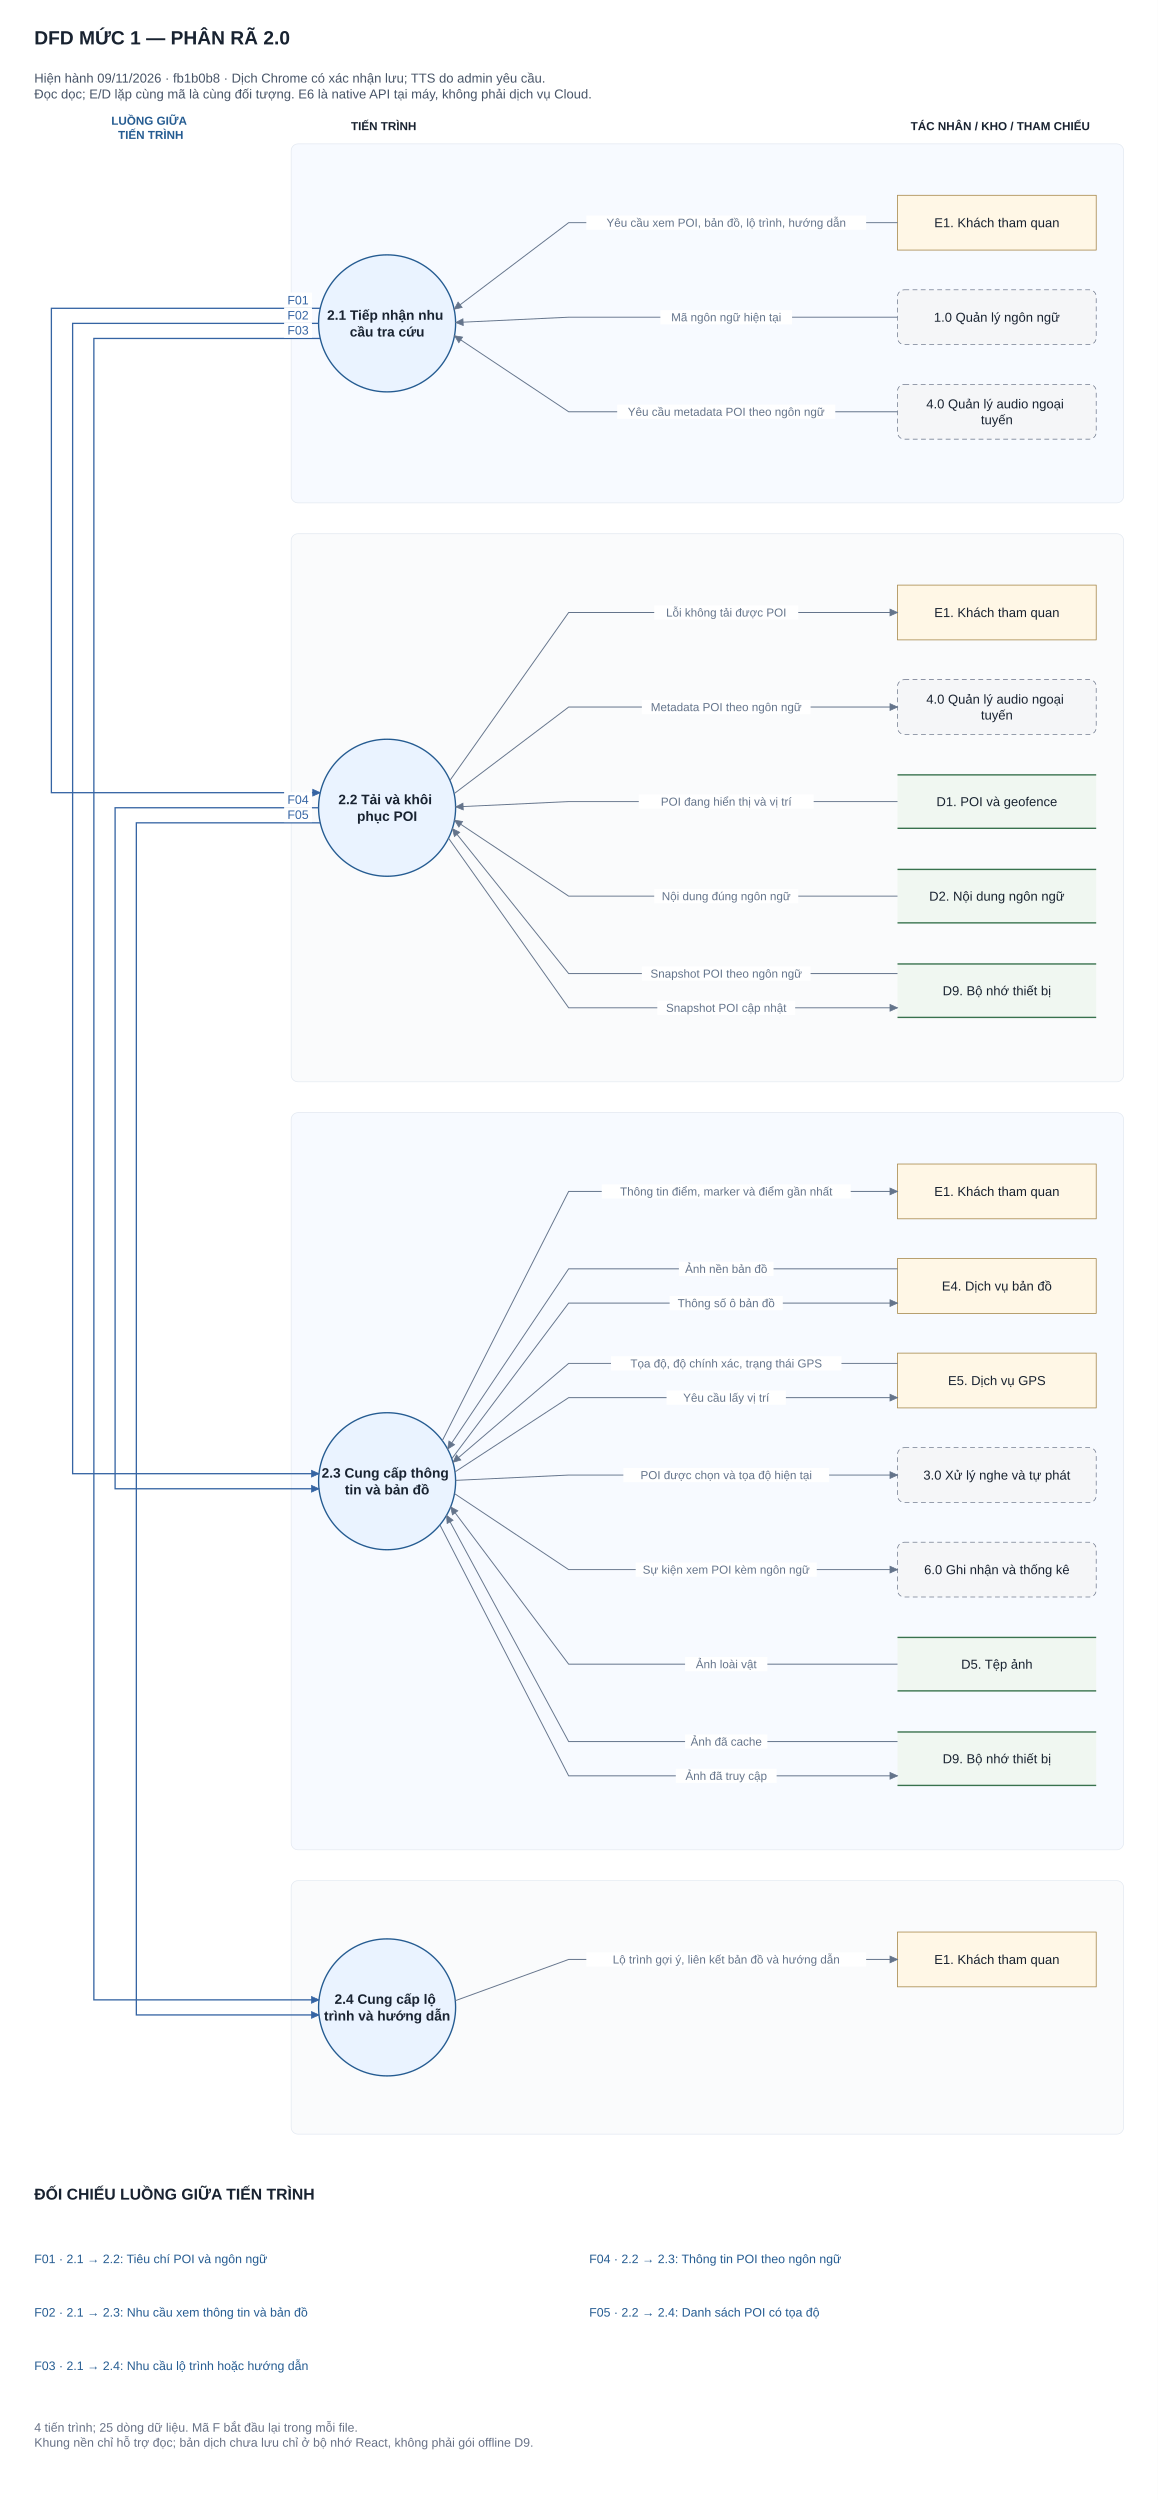
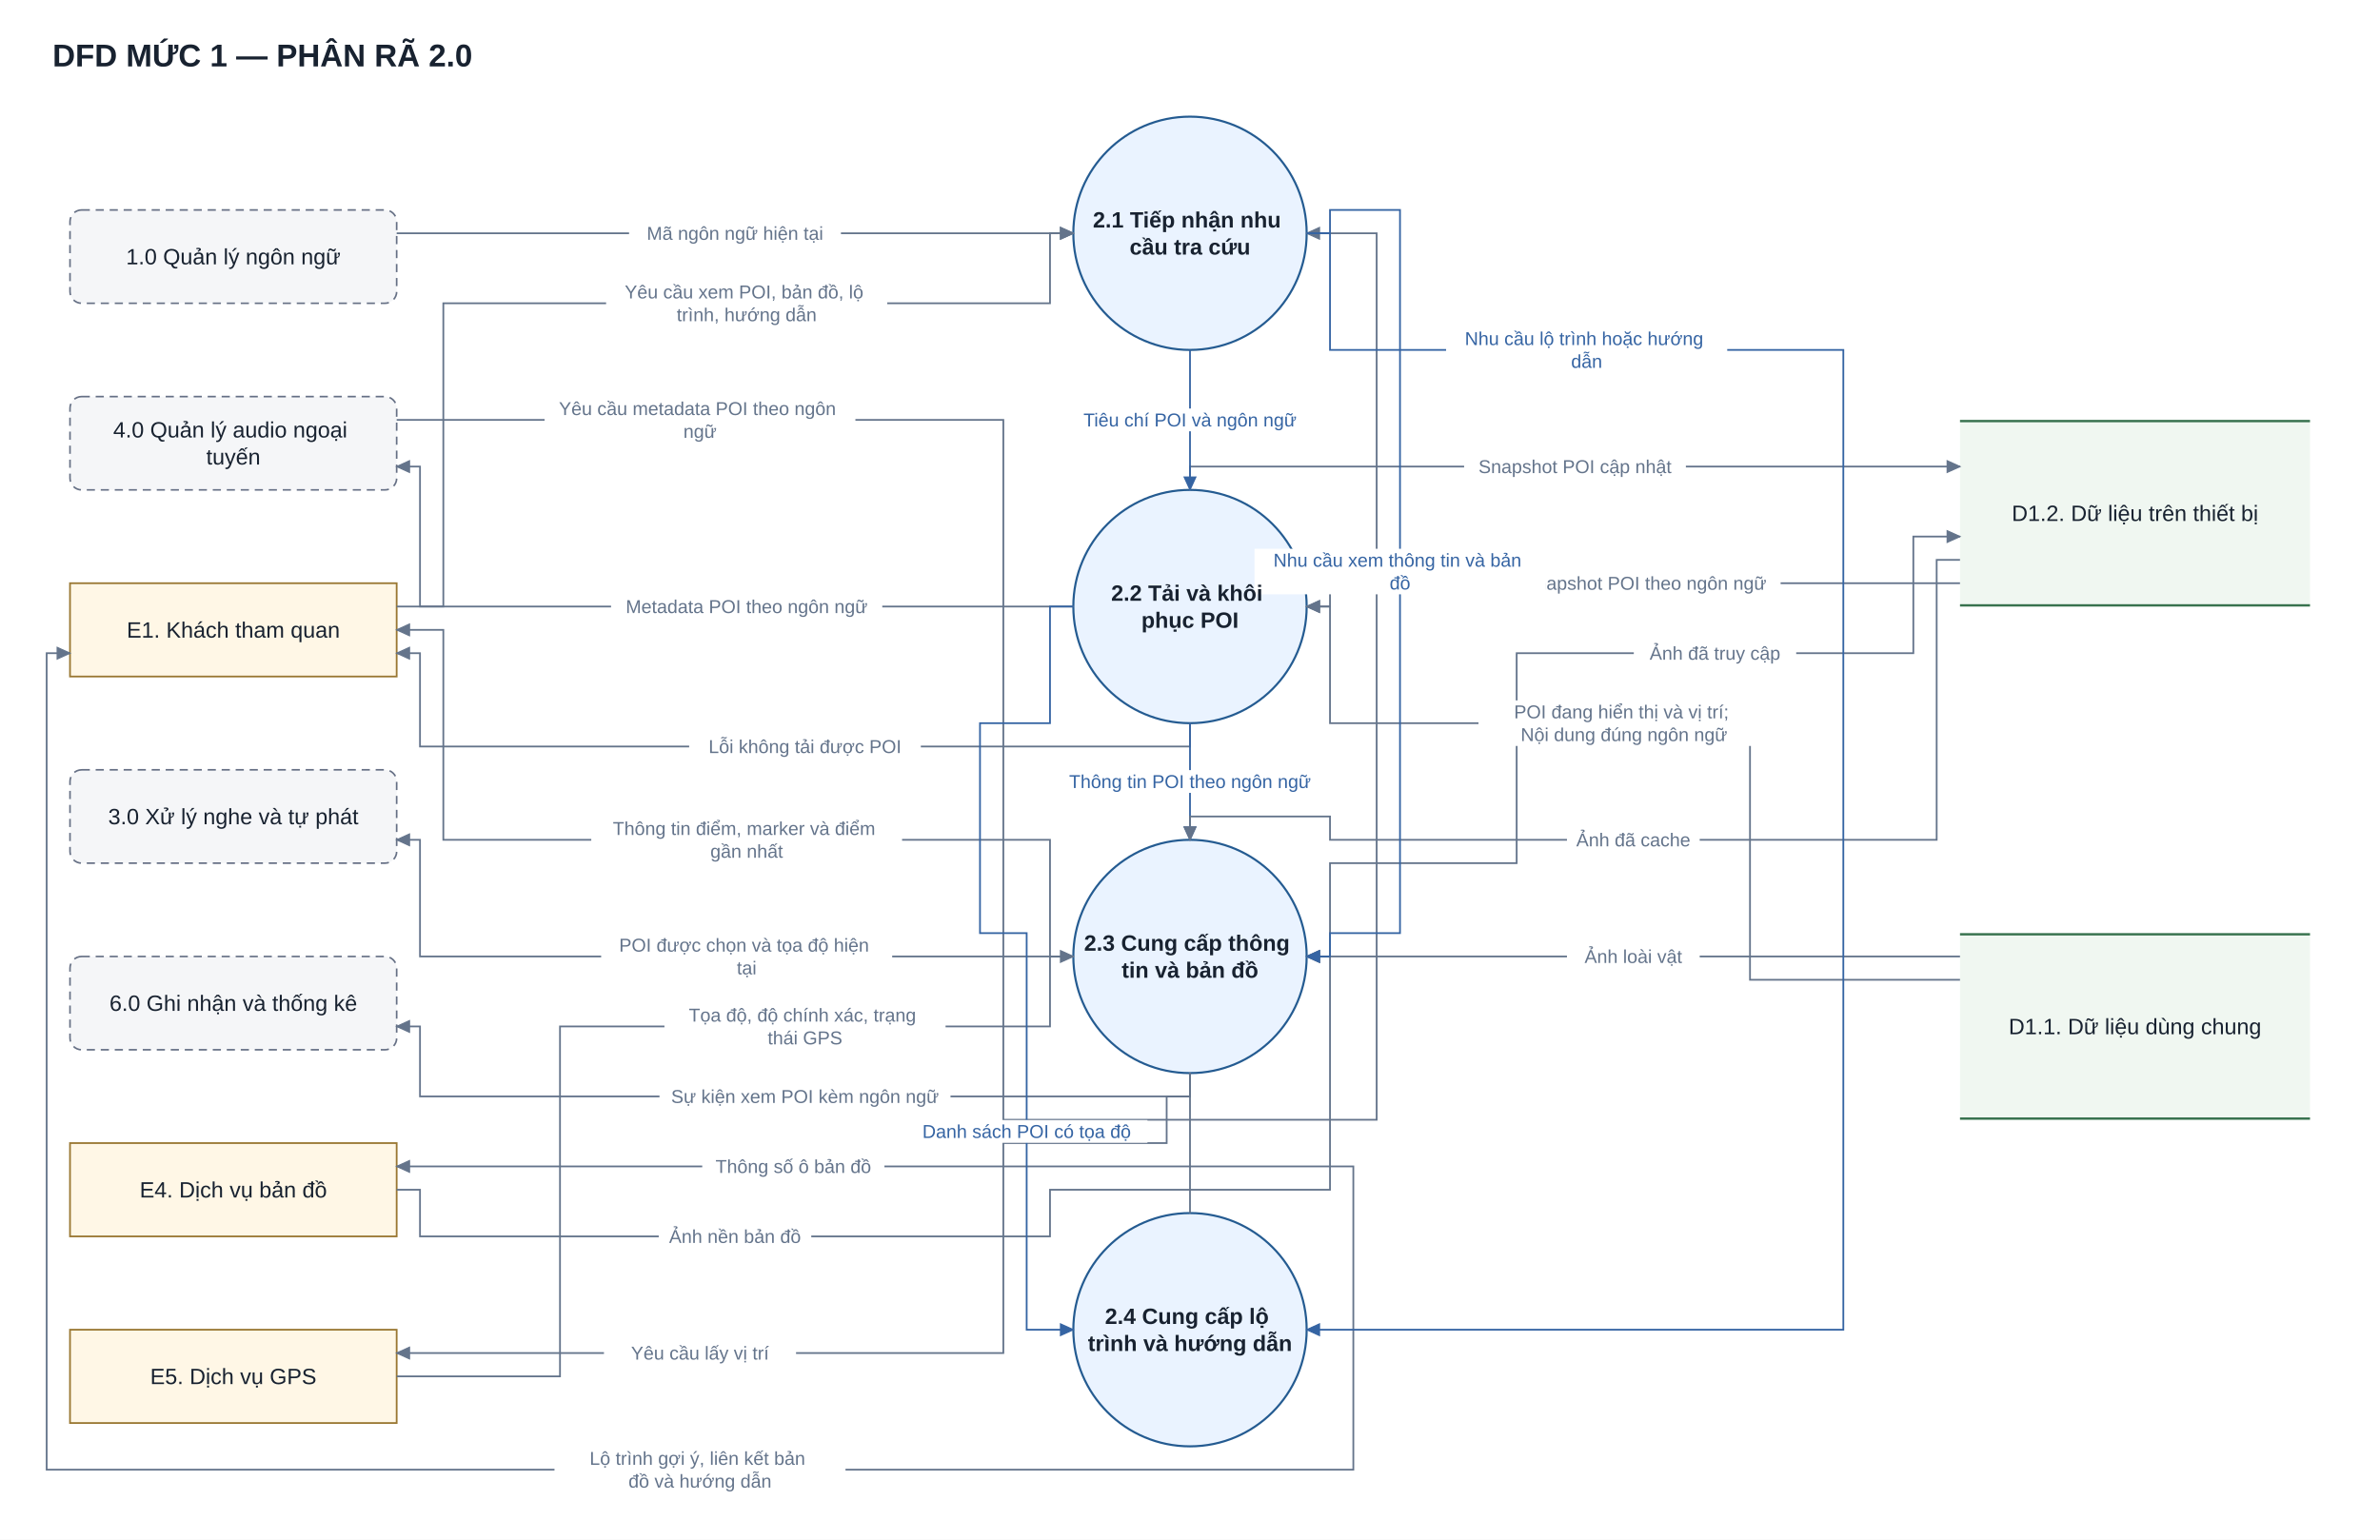
- <svg xmlns="http://www.w3.org/2000/svg" width="1690" height="3649" viewBox="0 0 1690 3649">
-   <rect width="1690" height="3649" fill="white" />
-   <rect x="425.0" y="210.0" width="1215.0" height="524.0" rx="10" fill="#f7faff" stroke="#e2e8f0" stroke-width="1" />
-   <ellipse cx="565.0" cy="472.0" rx="100.0" ry="100.0" fill="#eaf3ff" stroke="#245b91" stroke-width="2" />
-   <rect x="1310.0" y="285.0" width="290.0" height="80.0" rx="0" fill="#fff7e6" stroke="#9a7833" stroke-width="1" />
-   <rect x="1310.0" y="423.0" width="290.0" height="80.0" rx="10" fill="#f5f6f8" stroke="#667085" stroke-width="1" stroke-dasharray="7 5" />
-   <rect x="1310.0" y="561.0" width="290.0" height="80.0" rx="10" fill="#f5f6f8" stroke="#667085" stroke-width="1" stroke-dasharray="7 5" />
-   <rect x="425.0" y="779.0" width="1215.0" height="800.0" rx="10" fill="#fafbfc" stroke="#e2e8f0" stroke-width="1" />
-   <ellipse cx="565.0" cy="1179.0" rx="100.0" ry="100.0" fill="#eaf3ff" stroke="#245b91" stroke-width="2" />
-   <rect x="1310.0" y="854.0" width="290.0" height="80.0" rx="0" fill="#fff7e6" stroke="#9a7833" stroke-width="1" />
-   <rect x="1310.0" y="992.0" width="290.0" height="80.0" rx="10" fill="#f5f6f8" stroke="#667085" stroke-width="1" stroke-dasharray="7 5" />
-   <rect x="1310.0" y="1130.0" width="290.0" height="80.0" rx="0" fill="#f0f7f1" stroke="none" stroke-width="1" />
-   <rect x="1310.0" y="1130.0" width="290.0" height="2.0" rx="0" fill="#38724e" stroke="none" stroke-width="1" />
-   <rect x="1310.0" y="1208.0" width="290.0" height="2.0" rx="0" fill="#38724e" stroke="none" stroke-width="1" />
-   <rect x="1310.0" y="1268.0" width="290.0" height="80.0" rx="0" fill="#f0f7f1" stroke="none" stroke-width="1" />
-   <rect x="1310.0" y="1268.0" width="290.0" height="2.0" rx="0" fill="#38724e" stroke="none" stroke-width="1" />
-   <rect x="1310.0" y="1346.0" width="290.0" height="2.0" rx="0" fill="#38724e" stroke="none" stroke-width="1" />
-   <rect x="1310.0" y="1406.0" width="290.0" height="80.0" rx="0" fill="#f0f7f1" stroke="none" stroke-width="1" />
-   <rect x="1310.0" y="1406.0" width="290.0" height="2.0" rx="0" fill="#38724e" stroke="none" stroke-width="1" />
-   <rect x="1310.0" y="1484.0" width="290.0" height="2.0" rx="0" fill="#38724e" stroke="none" stroke-width="1" />
-   <rect x="425.0" y="1624.0" width="1215.0" height="1076.0" rx="10" fill="#f7faff" stroke="#e2e8f0" stroke-width="1" />
-   <ellipse cx="565.0" cy="2162.0" rx="100.0" ry="100.0" fill="#eaf3ff" stroke="#245b91" stroke-width="2" />
-   <rect x="1310.0" y="1699.0" width="290.0" height="80.0" rx="0" fill="#fff7e6" stroke="#9a7833" stroke-width="1" />
-   <rect x="1310.0" y="1837.0" width="290.0" height="80.0" rx="0" fill="#fff7e6" stroke="#9a7833" stroke-width="1" />
-   <rect x="1310.0" y="1975.0" width="290.0" height="80.0" rx="0" fill="#fff7e6" stroke="#9a7833" stroke-width="1" />
-   <rect x="1310.0" y="2113.0" width="290.0" height="80.0" rx="10" fill="#f5f6f8" stroke="#667085" stroke-width="1" stroke-dasharray="7 5" />
-   <rect x="1310.0" y="2251.0" width="290.0" height="80.0" rx="10" fill="#f5f6f8" stroke="#667085" stroke-width="1" stroke-dasharray="7 5" />
-   <rect x="1310.0" y="2389.0" width="290.0" height="80.0" rx="0" fill="#f0f7f1" stroke="none" stroke-width="1" />
-   <rect x="1310.0" y="2389.0" width="290.0" height="2.0" rx="0" fill="#38724e" stroke="none" stroke-width="1" />
-   <rect x="1310.0" y="2467.0" width="290.0" height="2.0" rx="0" fill="#38724e" stroke="none" stroke-width="1" />
-   <rect x="1310.0" y="2527.0" width="290.0" height="80.0" rx="0" fill="#f0f7f1" stroke="none" stroke-width="1" />
-   <rect x="1310.0" y="2527.0" width="290.0" height="2.0" rx="0" fill="#38724e" stroke="none" stroke-width="1" />
-   <rect x="1310.0" y="2605.0" width="290.0" height="2.0" rx="0" fill="#38724e" stroke="none" stroke-width="1" />
-   <rect x="425.0" y="2745.0" width="1215.0" height="370.0" rx="10" fill="#fafbfc" stroke="#e2e8f0" stroke-width="1" />
-   <ellipse cx="565.0" cy="2930.0" rx="100.0" ry="100.0" fill="#eaf3ff" stroke="#245b91" stroke-width="2" />
-   <rect x="1310.0" y="2820.0" width="290.0" height="80.0" rx="0" fill="#fff7e6" stroke="#9a7833" stroke-width="1" />
-   <polyline points="1310.0,325.0 830.0,325.0 662.859,451.42" fill="none" stroke="#64748b" stroke-width="1.4" />
-   <polygon points="662.859,451.42 668.616,440.797 674.649,448.772" fill="#64748b" stroke="#64748b" />
-   <rect x="855.777" y="314.63" width="408.44" height="20.74" fill="white" />
-   <text font-family="Arial, sans-serif" font-size="17.0" fill="#64748b" text-anchor="middle" font-weight="400">
-     <tspan x="1059.997" y="330.95">Yêu cầu xem POI, bản đồ, lộ trình, hướng dẫn</tspan>
-   </text>
-   <polyline points="1310.0,463.0 830.0,463.0 664.992,470.74" fill="none" stroke="#64748b" stroke-width="1.4" />
-   <polygon points="664.992,470.74 675.746,465.23 676.214,475.219" fill="#64748b" stroke="#64748b" />
-   <rect x="963.895" y="452.63" width="192.2" height="20.74" fill="white" />
-   <text font-family="Arial, sans-serif" font-size="17.0" fill="#64748b" text-anchor="middle" font-weight="400">
-     <tspan x="1059.995" y="468.95">Mã ngôn ngữ hiện tại</tspan>
-   </text>
-   <polyline points="1310.0,601.0 830.0,601.0 663.356,490.06" fill="none" stroke="#64748b" stroke-width="1.4" />
-   <polygon points="663.356,490.06 675.283,491.994 669.741,500.318" fill="#64748b" stroke="#64748b" />
-   <rect x="900.833" y="590.63" width="318.34" height="20.74" fill="white" />
-   <text font-family="Arial, sans-serif" font-size="17.0" fill="#64748b" text-anchor="middle" font-weight="400">
-     <tspan x="1060.003" y="606.95">Yêu cầu metadata POI theo ngôn ngữ</tspan>
-   </text>
-   <polyline points="1310.0,1170.0 830.0,1170.0 664.992,1177.74" fill="none" stroke="#64748b" stroke-width="1.4" />
-   <polygon points="664.992,1177.74 675.746,1172.23 676.214,1182.219" fill="#64748b" stroke="#64748b" />
-   <rect x="932.36" y="1159.63" width="255.27" height="20.74" fill="white" />
-   <text font-family="Arial, sans-serif" font-size="17.0" fill="#64748b" text-anchor="middle" font-weight="400">
-     <tspan x="1059.995" y="1175.95">POI đang hiển thị và vị trí</tspan>
-   </text>
-   <polyline points="1310.0,1308.0 830.0,1308.0 663.356,1197.06" fill="none" stroke="#64748b" stroke-width="1.4" />
-   <polygon points="663.356,1197.06 675.283,1198.994 669.741,1207.318" fill="#64748b" stroke="#64748b" />
-   <rect x="954.893" y="1297.63" width="210.22" height="20.74" fill="white" />
-   <text font-family="Arial, sans-serif" font-size="17.0" fill="#64748b" text-anchor="middle" font-weight="400">
-     <tspan x="1060.003" y="1313.95">Nội dung đúng ngôn ngữ</tspan>
-   </text>
-   <polyline points="1310.0,1421.0 830.0,1421.0 660.274,1209.38" fill="none" stroke="#64748b" stroke-width="1.4" />
-   <polygon points="660.274,1209.38 671.056,1214.833 663.255,1221.089" fill="#64748b" stroke="#64748b" />
-   <rect x="936.873" y="1410.63" width="246.26" height="20.74" fill="white" />
-   <text font-family="Arial, sans-serif" font-size="17.0" fill="#64748b" text-anchor="middle" font-weight="400">
-     <tspan x="1060.003" y="1426.95">Snapshot POI theo ngôn ngữ</tspan>
-   </text>
-   <polyline points="654.613,1223.38 830.0,1471.0 1310.0,1471.0" fill="none" stroke="#64748b" stroke-width="1.4" />
-   <polygon points="1310.0,1471.0 1299.0,1476.0 1299.0,1466.0" fill="#64748b" stroke="#64748b" />
-   <rect x="959.395" y="1460.63" width="201.21" height="20.74" fill="white" />
-   <text font-family="Arial, sans-serif" font-size="17.0" fill="#64748b" text-anchor="middle" font-weight="400">
-     <tspan x="1060" y="1476.95">Snapshot POI cập nhật</tspan>
-   </text>
-   <polyline points="662.859,1158.42 830.0,1032.0 1310.0,1032.0" fill="none" stroke="#64748b" stroke-width="1.4" />
-   <polygon points="1310.0,1032.0 1299.0,1037.0 1299.0,1027.0" fill="#64748b" stroke="#64748b" />
-   <rect x="936.867" y="1021.63" width="246.26" height="20.74" fill="white" />
-   <text font-family="Arial, sans-serif" font-size="17.0" fill="#64748b" text-anchor="middle" font-weight="400">
-     <tspan x="1059.997" y="1037.95">Metadata POI theo ngôn ngữ</tspan>
-   </text>
-   <polyline points="656.695,1139.1 830.0,894.0 1310.0,894.0" fill="none" stroke="#64748b" stroke-width="1.4" />
-   <polygon points="1310.0,894.0 1299.0,899.0 1299.0,889.0" fill="#64748b" stroke="#64748b" />
-   <rect x="954.89" y="883.63" width="210.22" height="20.74" fill="white" />
-   <text font-family="Arial, sans-serif" font-size="17.0" fill="#64748b" text-anchor="middle" font-weight="400">
-     <tspan x="1060" y="899.95">Lỗi không tải được POI</tspan>
-   </text>
-   <polyline points="1310.0,2429.0 830.0,2429.0 657.751,2199.38" fill="none" stroke="#64748b" stroke-width="1.4" />
-   <polygon points="657.751,2199.38 668.351,2205.179 660.352,2211.18" fill="#64748b" stroke="#64748b" />
-   <rect x="999.937" y="2418.63" width="120.12" height="20.74" fill="white" />
-   <text font-family="Arial, sans-serif" font-size="17.0" fill="#64748b" text-anchor="middle" font-weight="400">
-     <tspan x="1059.997" y="2434.95">Ảnh loài vật</tspan>
-   </text>
-   <polyline points="1310.0,2542.0 830.0,2542.0 651.775,2211.7" fill="none" stroke="#64748b" stroke-width="1.4" />
-   <polygon points="651.775,2211.7 661.399,2219.006 652.598,2223.755" fill="#64748b" stroke="#64748b" />
-   <rect x="999.942" y="2531.63" width="120.12" height="20.74" fill="white" />
-   <text font-family="Arial, sans-serif" font-size="17.0" fill="#64748b" text-anchor="middle" font-weight="400">
-     <tspan x="1060.002" y="2547.95">Ảnh đã cache</tspan>
-   </text>
-   <polyline points="642.086,2225.7 830.0,2592.0 1310.0,2592.0" fill="none" stroke="#64748b" stroke-width="1.4" />
-   <polygon points="1310.0,2592.0 1299.0,2597.0 1299.0,2587.0" fill="#64748b" stroke="#64748b" />
-   <rect x="986.421" y="2581.63" width="147.15" height="20.74" fill="white" />
-   <text font-family="Arial, sans-serif" font-size="17.0" fill="#64748b" text-anchor="middle" font-weight="400">
-     <tspan x="1059.996" y="2597.95">Ảnh đã truy cập</tspan>
-   </text>
-   <polyline points="659.433,2129.1 830.0,1902.0 1310.0,1902.0" fill="none" stroke="#64748b" stroke-width="1.4" />
-   <polygon points="1310.0,1902.0 1299.0,1907.0 1299.0,1897.0" fill="#64748b" stroke="#64748b" />
-   <rect x="977.415" y="1891.63" width="165.17" height="20.74" fill="white" />
-   <text font-family="Arial, sans-serif" font-size="17.0" fill="#64748b" text-anchor="middle" font-weight="400">
-     <tspan x="1060" y="1907.95">Thông số ô bản đồ</tspan>
-   </text>
-   <polyline points="1310.0,1852.0 830.0,1852.0 653.32,2115.1" fill="none" stroke="#64748b" stroke-width="1.4" />
-   <polygon points="653.32,2115.1 655.301,2103.181 663.603,2108.755" fill="#64748b" stroke="#64748b" />
-   <rect x="990.931" y="1841.63" width="138.14" height="20.74" fill="white" />
-   <text font-family="Arial, sans-serif" font-size="17.0" fill="#64748b" text-anchor="middle" font-weight="400">
-     <tspan x="1060.001" y="1857.95">Ảnh nền bản đồ</tspan>
-   </text>
-   <polyline points="664.074,2148.42 830.0,2040.0 1310.0,2040.0" fill="none" stroke="#64748b" stroke-width="1.4" />
-   <polygon points="1310.0,2040.0 1299.0,2045.0 1299.0,2035.0" fill="#64748b" stroke="#64748b" />
-   <rect x="972.906" y="2029.63" width="174.18" height="20.74" fill="white" />
-   <text font-family="Arial, sans-serif" font-size="17.0" fill="#64748b" text-anchor="middle" font-weight="400">
-     <tspan x="1059.996" y="2045.95">Yêu cầu lấy vị trí</tspan>
-   </text>
-   <polyline points="1310.0,1990.0 830.0,1990.0 661.122,2134.42" fill="none" stroke="#64748b" stroke-width="1.4" />
-   <polygon points="661.122,2134.42 666.232,2123.471 672.731,2131.071" fill="#64748b" stroke="#64748b" />
-   <rect x="891.815" y="1979.63" width="336.36" height="20.74" fill="white" />
-   <text font-family="Arial, sans-serif" font-size="17.0" fill="#64748b" text-anchor="middle" font-weight="400">
-     <tspan x="1059.995" y="1995.95">Tọa độ, độ chính xác, trạng thái GPS</tspan>
-   </text>
-   <polyline points="645.579,2102.78 830.0,1739.0 1310.0,1739.0" fill="none" stroke="#64748b" stroke-width="1.4" />
-   <polygon points="1310.0,1739.0 1299.0,1744.0 1299.0,1734.0" fill="#64748b" stroke="#64748b" />
-   <rect x="878.307" y="1728.63" width="363.39" height="20.74" fill="white" />
-   <text font-family="Arial, sans-serif" font-size="17.0" fill="#64748b" text-anchor="middle" font-weight="400">
-     <tspan x="1060.002" y="1744.95">Thông tin điểm, marker và điểm gần nhất</tspan>
-   </text>
-   <polyline points="664.992,2160.74 830.0,2153.0 1310.0,2153.0" fill="none" stroke="#64748b" stroke-width="1.4" />
-   <polygon points="1310.0,2153.0 1299.0,2158.0 1299.0,2148.0" fill="#64748b" stroke="#64748b" />
-   <rect x="909.835" y="2142.63" width="300.32" height="20.74" fill="white" />
-   <text font-family="Arial, sans-serif" font-size="17.0" fill="#64748b" text-anchor="middle" font-weight="400">
-     <tspan x="1059.995" y="2158.95">POI được chọn và tọa độ hiện tại</tspan>
-   </text>
-   <polyline points="663.356,2180.06 830.0,2291.0 1310.0,2291.0" fill="none" stroke="#64748b" stroke-width="1.4" />
-   <polygon points="1310.0,2291.0 1299.0,2296.0 1299.0,2286.0" fill="#64748b" stroke="#64748b" />
-   <rect x="927.863" y="2280.63" width="264.28" height="20.74" fill="white" />
-   <text font-family="Arial, sans-serif" font-size="17.0" fill="#64748b" text-anchor="middle" font-weight="400">
-     <tspan x="1060.003" y="2296.95">Sự kiện xem POI kèm ngôn ngữ</tspan>
-   </text>
-   <polyline points="664.519,2920.2 830.0,2860.0 1310.0,2860.0" fill="none" stroke="#64748b" stroke-width="1.4" />
-   <polygon points="1310.0,2860.0 1299.0,2865.0 1299.0,2855.0" fill="#64748b" stroke="#64748b" />
-   <rect x="855.784" y="2849.63" width="408.44" height="20.74" fill="white" />
-   <text font-family="Arial, sans-serif" font-size="17.0" fill="#64748b" text-anchor="middle" font-weight="400">
-     <tspan x="1060.004" y="2865.95">Lộ trình gợi ý, liên kết bản đồ và hướng dẫn</tspan>
-   </text>
-   <polyline points="467.45,450.0 75.0,450.0 75.0,1157.0 467.45,1157.0" fill="none" stroke="#3564a3" stroke-width="1.9" />
-   <polygon points="467.45,1157.0 456.45,1162.0 456.45,1152.0" fill="#3564a3" stroke="#3564a3" />
-   <rect x="414.69" y="427.02" width="40.62" height="21.96" fill="white" />
-   <text font-family="Arial, sans-serif" font-size="18.0" fill="#3564a3" text-anchor="middle" font-weight="400">
-     <tspan x="435.0" y="444.3">F01</tspan>
-   </text>
-   <polyline points="465.0,472.0 106.0,472.0 106.0,2151.0 465.607,2151.0" fill="none" stroke="#3564a3" stroke-width="1.9" />
-   <polygon points="465.607,2151.0 454.607,2156.0 454.607,2146.0" fill="#3564a3" stroke="#3564a3" />
-   <rect x="414.69" y="449.023" width="40.62" height="21.96" fill="white" />
-   <text font-family="Arial, sans-serif" font-size="18.0" fill="#3564a3" text-anchor="middle" font-weight="400">
-     <tspan x="435.0" y="466.303">F02</tspan>
-   </text>
-   <polyline points="467.45,494.0 137.0,494.0 137.0,2919.0 465.607,2919.0" fill="none" stroke="#3564a3" stroke-width="1.9" />
-   <polygon points="465.607,2919.0 454.607,2924.0 454.607,2914.0" fill="#3564a3" stroke="#3564a3" />
-   <rect x="414.69" y="471.018" width="40.62" height="21.96" fill="white" />
-   <text font-family="Arial, sans-serif" font-size="18.0" fill="#3564a3" text-anchor="middle" font-weight="400">
-     <tspan x="435.0" y="488.298">F03</tspan>
-   </text>
-   <polyline points="465.0,1179.0 168.0,1179.0 168.0,2173.0 465.607,2173.0" fill="none" stroke="#3564a3" stroke-width="1.9" />
-   <polygon points="465.607,2173.0 454.607,2178.0 454.607,2168.0" fill="#3564a3" stroke="#3564a3" />
-   <rect x="414.69" y="1156.023" width="40.62" height="21.96" fill="white" />
-   <text font-family="Arial, sans-serif" font-size="18.0" fill="#3564a3" text-anchor="middle" font-weight="400">
-     <tspan x="435.0" y="1173.303">F04</tspan>
-   </text>
-   <polyline points="467.45,1201.0 199.0,1201.0 199.0,2941.0 465.607,2941.0" fill="none" stroke="#3564a3" stroke-width="1.9" />
-   <polygon points="465.607,2941.0 454.607,2946.0 454.607,2936.0" fill="#3564a3" stroke="#3564a3" />
-   <rect x="414.69" y="1178.018" width="40.62" height="21.96" fill="white" />
-   <text font-family="Arial, sans-serif" font-size="18.0" fill="#3564a3" text-anchor="middle" font-weight="400">
-     <tspan x="435.0" y="1195.298">F05</tspan>
-   </text>
-   <text font-family="Arial, sans-serif" font-size="28.0" fill="#182230" text-anchor="start" font-weight="700">
-     <tspan x="50.0" y="64.8">DFD MỨC 1 — PHÂN RÃ 2.0</tspan>
-   </text>
-   <text font-family="Arial, sans-serif" font-size="19.0" fill="#475467" text-anchor="start" font-weight="400">
-     <tspan x="50.0" y="120.56">Hiện hành 09/11/2026 · fb1b0b8 · Dịch Chrome có xác nhận lưu; TTS do admin yêu cầu.</tspan>
-     <tspan x="50.0" y="143.74">Đọc dọc; E/D lặp cùng mã là cùng đối tượng. E6 là native API tại máy, không phải dịch vụ Cloud.</tspan>
-   </text>
-   <text font-family="Arial, sans-serif" font-size="17.0" fill="#245b91" text-anchor="middle" font-weight="700">
-     <tspan x="220.0" y="182.08">LUỒNG GIỮA</tspan>
-     <tspan x="220.0" y="202.82">TIẾN TRÌNH</tspan>
-   </text>
-   <text font-family="Arial, sans-serif" font-size="17.0" fill="#182230" text-anchor="middle" font-weight="700">
-     <tspan x="560.0" y="189.95">TIẾN TRÌNH</tspan>
-   </text>
-   <text font-family="Arial, sans-serif" font-size="17.0" fill="#182230" text-anchor="middle" font-weight="700">
-     <tspan x="1460.0" y="189.95">TÁC NHÂN / KHO / THAM CHIẾU</tspan>
-   </text>
-   <text font-family="Arial, sans-serif" font-size="20.0" fill="#182230" text-anchor="middle" font-weight="700">
-     <tspan x="565.0" y="466.8">2.1 Tiếp nhận nhu</tspan>
-     <tspan x="565.0" y="491.2">cầu tra cứu</tspan>
-   </text>
-   <text font-family="Arial, sans-serif" font-size="19.0" fill="#182230" text-anchor="middle" font-weight="400">
-     <tspan x="1455.0" y="331.65">E1. Khách tham quan</tspan>
-   </text>
-   <text font-family="Arial, sans-serif" font-size="19.0" fill="#182230" text-anchor="middle" font-weight="400">
-     <tspan x="1455.0" y="469.65">1.0 Quản lý ngôn ngữ</tspan>
-   </text>
-   <text font-family="Arial, sans-serif" font-size="19.0" fill="#182230" text-anchor="middle" font-weight="400">
-     <tspan x="1455.0" y="596.06">4.0 Quản lý audio ngoại</tspan>
-     <tspan x="1455.0" y="619.24">tuyến</tspan>
-   </text>
-   <text font-family="Arial, sans-serif" font-size="20.0" fill="#182230" text-anchor="middle" font-weight="700">
-     <tspan x="565.0" y="1173.8">2.2 Tải và khôi</tspan>
-     <tspan x="565.0" y="1198.2">phục POI</tspan>
-   </text>
-   <text font-family="Arial, sans-serif" font-size="19.0" fill="#182230" text-anchor="middle" font-weight="400">
-     <tspan x="1455.0" y="900.65">E1. Khách tham quan</tspan>
-   </text>
-   <text font-family="Arial, sans-serif" font-size="19.0" fill="#182230" text-anchor="middle" font-weight="400">
-     <tspan x="1455.0" y="1027.06">4.0 Quản lý audio ngoại</tspan>
-     <tspan x="1455.0" y="1050.24">tuyến</tspan>
-   </text>
-   <text font-family="Arial, sans-serif" font-size="19.0" fill="#182230" text-anchor="middle" font-weight="400">
-     <tspan x="1455.0" y="1176.65">D1. POI và geofence</tspan>
-   </text>
-   <text font-family="Arial, sans-serif" font-size="19.0" fill="#182230" text-anchor="middle" font-weight="400">
-     <tspan x="1455.0" y="1314.65">D2. Nội dung ngôn ngữ</tspan>
-   </text>
-   <text font-family="Arial, sans-serif" font-size="19.0" fill="#182230" text-anchor="middle" font-weight="400">
-     <tspan x="1455.0" y="1452.65">D9. Bộ nhớ thiết bị</tspan>
-   </text>
-   <text font-family="Arial, sans-serif" font-size="20.0" fill="#182230" text-anchor="middle" font-weight="700">
-     <tspan x="565.0" y="2156.8">2.3 Cung cấp thông</tspan>
-     <tspan x="565.0" y="2181.2">tin và bản đồ</tspan>
-   </text>
-   <text font-family="Arial, sans-serif" font-size="19.0" fill="#182230" text-anchor="middle" font-weight="400">
-     <tspan x="1455.0" y="1745.65">E1. Khách tham quan</tspan>
-   </text>
-   <text font-family="Arial, sans-serif" font-size="19.0" fill="#182230" text-anchor="middle" font-weight="400">
-     <tspan x="1455.0" y="1883.65">E4. Dịch vụ bản đồ</tspan>
-   </text>
-   <text font-family="Arial, sans-serif" font-size="19.0" fill="#182230" text-anchor="middle" font-weight="400">
-     <tspan x="1455.0" y="2021.65">E5. Dịch vụ GPS</tspan>
-   </text>
-   <text font-family="Arial, sans-serif" font-size="19.0" fill="#182230" text-anchor="middle" font-weight="400">
-     <tspan x="1455.0" y="2159.65">3.0 Xử lý nghe và tự phát</tspan>
-   </text>
-   <text font-family="Arial, sans-serif" font-size="19.0" fill="#182230" text-anchor="middle" font-weight="400">
-     <tspan x="1455.0" y="2297.65">6.0 Ghi nhận và thống kê</tspan>
-   </text>
-   <text font-family="Arial, sans-serif" font-size="19.0" fill="#182230" text-anchor="middle" font-weight="400">
-     <tspan x="1455.0" y="2435.65">D5. Tệp ảnh</tspan>
-   </text>
-   <text font-family="Arial, sans-serif" font-size="19.0" fill="#182230" text-anchor="middle" font-weight="400">
-     <tspan x="1455.0" y="2573.65">D9. Bộ nhớ thiết bị</tspan>
-   </text>
-   <text font-family="Arial, sans-serif" font-size="20.0" fill="#182230" text-anchor="middle" font-weight="700">
-     <tspan x="565.0" y="2924.8">2.4 Cung cấp lộ</tspan>
-     <tspan x="565.0" y="2949.2">trình và hướng dẫn</tspan>
-   </text>
-   <text font-family="Arial, sans-serif" font-size="19.0" fill="#182230" text-anchor="middle" font-weight="400">
-     <tspan x="1455.0" y="2866.65">E1. Khách tham quan</tspan>
-   </text>
-   <text font-family="Arial, sans-serif" font-size="18.0" fill="#245b91" text-anchor="start" font-weight="400">
-     <tspan x="50.0" y="3303.3">F01 · 2.1 → 2.2: Tiêu chí POI và ngôn ngữ</tspan>
-   </text>
-   <text font-family="Arial, sans-serif" font-size="18.0" fill="#245b91" text-anchor="start" font-weight="400">
-     <tspan x="50.0" y="3381.3">F02 · 2.1 → 2.3: Nhu cầu xem thông tin và bản đồ</tspan>
-   </text>
-   <text font-family="Arial, sans-serif" font-size="18.0" fill="#245b91" text-anchor="start" font-weight="400">
-     <tspan x="50.0" y="3459.3">F03 · 2.1 → 2.4: Nhu cầu lộ trình hoặc hướng dẫn</tspan>
-   </text>
-   <text font-family="Arial, sans-serif" font-size="18.0" fill="#245b91" text-anchor="start" font-weight="400">
-     <tspan x="860.0" y="3303.3">F04 · 2.2 → 2.3: Thông tin POI theo ngôn ngữ</tspan>
-   </text>
-   <text font-family="Arial, sans-serif" font-size="18.0" fill="#245b91" text-anchor="start" font-weight="400">
-     <tspan x="860.0" y="3381.3">F05 · 2.2 → 2.4: Danh sách POI có tọa độ</tspan>
-   </text>
-   <text font-family="Arial, sans-serif" font-size="23.0" fill="#182230" text-anchor="start" font-weight="700">
-     <tspan x="50.0" y="3210.55">ĐỐI CHIẾU LUỒNG GIỮA TIẾN TRÌNH</tspan>
-   </text>
-   <text font-family="Arial, sans-serif" font-size="18.0" fill="#667085" text-anchor="start" font-weight="400">
-     <tspan x="50.0" y="3549.32">4 tiến trình; 25 dòng dữ liệu. Mã F bắt đầu lại trong mỗi file.</tspan>
-     <tspan x="50.0" y="3571.28">Khung nền chỉ hỗ trợ đọc; bản dịch chưa lưu chỉ ở bộ nhớ React, không phải gói offline D9.</tspan>
+ <svg xmlns="http://www.w3.org/2000/svg" width="2040" height="1320" viewBox="0 0 2040 1320">
+   <rect width="2040" height="1320" fill="white" />
+   <rect x="60.0" y="500.0" width="280.0" height="80.0" rx="0" fill="#fff7e6" stroke="#9a7833" stroke-width="1.5" />
+   <rect x="60.0" y="1140.0" width="280.0" height="80.0" rx="0" fill="#fff7e6" stroke="#9a7833" stroke-width="1.5" />
+   <rect x="60.0" y="660.0" width="280.0" height="80.0" rx="10" fill="#f5f6f8" stroke="#667085" stroke-width="1.4" stroke-dasharray="7 5" />
+   <rect x="60.0" y="340.0" width="280.0" height="80.0" rx="10" fill="#f5f6f8" stroke="#667085" stroke-width="1.4" stroke-dasharray="7 5" />
+   <rect x="60.0" y="980.0" width="280.0" height="80.0" rx="0" fill="#fff7e6" stroke="#9a7833" stroke-width="1.5" />
+   <rect x="60.0" y="820.0" width="280.0" height="80.0" rx="10" fill="#f5f6f8" stroke="#667085" stroke-width="1.4" stroke-dasharray="7 5" />
+   <rect x="60.0" y="180.0" width="280.0" height="80.0" rx="10" fill="#f5f6f8" stroke="#667085" stroke-width="1.4" stroke-dasharray="7 5" />
+   <ellipse cx="1020.0" cy="200.0" rx="100.0" ry="100.0" fill="#eaf3ff" stroke="#245b91" stroke-width="1.8" />
+   <ellipse cx="1020.0" cy="820.0" rx="100.0" ry="100.0" fill="#eaf3ff" stroke="#245b91" stroke-width="1.8" />
+   <ellipse cx="1020.0" cy="1140.0" rx="100.0" ry="100.0" fill="#eaf3ff" stroke="#245b91" stroke-width="1.8" />
+   <ellipse cx="1020.0" cy="520.0" rx="100.0" ry="100.0" fill="#eaf3ff" stroke="#245b91" stroke-width="1.8" />
+   <rect x="1680.0" y="360.0" width="300.0" height="160.0" rx="0" fill="#f0f7f1" stroke="none" stroke-width="1" />
+   <rect x="1680.0" y="360.0" width="300.0" height="2.0" rx="0" fill="#38724e" stroke="none" stroke-width="1" />
+   <rect x="1680.0" y="518.0" width="300.0" height="2.0" rx="0" fill="#38724e" stroke="none" stroke-width="1" />
+   <rect x="1680.0" y="800.0" width="300.0" height="160.0" rx="0" fill="#f0f7f1" stroke="none" stroke-width="1" />
+   <rect x="1680.0" y="800.0" width="300.0" height="2.0" rx="0" fill="#38724e" stroke="none" stroke-width="1" />
+   <rect x="1680.0" y="958.0" width="300.0" height="2.0" rx="0" fill="#38724e" stroke="none" stroke-width="1" />
+   <polyline points="1680.0,500.0 1140.0,500.0 1140.0,520.0 1120.0,520.0" fill="none" stroke="#64748b" stroke-width="1.5" />
+   <polygon points="1120.0,520.0 1131.0,515.0 1131.0,525.0" fill="#64748b" stroke="#64748b" />
+   <rect x="1293.76" y="490.24" width="232.48" height="19.52" fill="white" />
+   <text font-family="Arial, sans-serif" font-size="16.0" fill="#64748b" text-anchor="middle" font-weight="400">
+     <tspan x="1410.0" y="505.6">Snapshot POI theo ngôn ngữ</tspan>
+   </text>
+   <polyline points="1020.0,420.0 1020.0,400.0 1680.0,400.0" fill="none" stroke="#64748b" stroke-width="1.5" />
+   <polygon points="1680.0,400.0 1669.0,405.0 1669.0,395.0" fill="#64748b" stroke="#64748b" />
+   <rect x="1254.96" y="390.24" width="190.08" height="19.52" fill="white" />
+   <text font-family="Arial, sans-serif" font-size="16.0" fill="#64748b" text-anchor="middle" font-weight="400">
+     <tspan x="1350.0" y="405.6">Snapshot POI cập nhật</tspan>
+   </text>
+   <polyline points="920.0,820.0 360.0,820.0 360.0,720.0 340.0,720.0" fill="none" stroke="#64748b" stroke-width="1.5" />
+   <polygon points="340.0,720.0 351.0,715.0 351.0,725.0" fill="#64748b" stroke="#64748b" />
+   <rect x="515.28" y="800.48" width="249.44" height="39.04" fill="white" />
+   <text font-family="Arial, sans-serif" font-size="16.0" fill="#64748b" text-anchor="middle" font-weight="400">
+     <tspan x="640.0" y="815.84">POI được chọn và tọa độ hiện</tspan>
+     <tspan x="640.0" y="835.36">tại</tspan>
+   </text>
+   <polyline points="340.0,200.0 920.0,200.0" fill="none" stroke="#64748b" stroke-width="1.5" />
+   <polygon points="920.0,200.0 909.0,205.0 909.0,195.0" fill="#64748b" stroke="#64748b" />
+   <rect x="539.2" y="190.24" width="181.6" height="19.52" fill="white" />
+   <text font-family="Arial, sans-serif" font-size="16.0" fill="#64748b" text-anchor="middle" font-weight="400">
+     <tspan x="630.0" y="205.6">Mã ngôn ngữ hiện tại</tspan>
+   </text>
+   <polyline points="920.0,520.0 360.0,520.0 360.0,400.0 340.0,400.0" fill="none" stroke="#64748b" stroke-width="1.5" />
+   <polygon points="340.0,400.0 351.0,395.0 351.0,405.0" fill="#64748b" stroke="#64748b" />
+   <rect x="523.76" y="510.24" width="232.48" height="19.52" fill="white" />
+   <text font-family="Arial, sans-serif" font-size="16.0" fill="#64748b" text-anchor="middle" font-weight="400">
+     <tspan x="640.0" y="525.6">Metadata POI theo ngôn ngữ</tspan>
+   </text>
+   <polyline points="1020.0,620.0 1020.0,640.0 360.0,640.0 360.0,560.0 340.0,560.0" fill="none" stroke="#64748b" stroke-width="1.5" />
+   <polygon points="340.0,560.0 351.0,555.0 351.0,565.0" fill="#64748b" stroke="#64748b" />
+   <rect x="590.72" y="630.24" width="198.56" height="19.52" fill="white" />
+   <text font-family="Arial, sans-serif" font-size="16.0" fill="#64748b" text-anchor="middle" font-weight="400">
+     <tspan x="690.0" y="645.6">Lỗi không tải được POI</tspan>
+   </text>
+   <polyline points="1680.0,820.0 1120.0,820.0" fill="none" stroke="#64748b" stroke-width="1.5" />
+   <polygon points="1120.0,820.0 1131.0,815.0 1131.0,825.0" fill="#64748b" stroke="#64748b" />
+   <rect x="1343.12" y="810.24" width="113.76" height="19.52" fill="white" />
+   <text font-family="Arial, sans-serif" font-size="16.0" fill="#64748b" text-anchor="middle" font-weight="400">
+     <tspan x="1400.0" y="825.6">Ảnh loài vật</tspan>
+   </text>
+   <polyline points="1020.0,920.0 1020.0,940.0 360.0,940.0 360.0,880.0 340.0,880.0" fill="none" stroke="#64748b" stroke-width="1.5" />
+   <polygon points="340.0,880.0 351.0,875.0 351.0,885.0" fill="#64748b" stroke="#64748b" />
+   <rect x="565.28" y="930.24" width="249.44" height="19.52" fill="white" />
+   <text font-family="Arial, sans-serif" font-size="16.0" fill="#64748b" text-anchor="middle" font-weight="400">
+     <tspan x="690.0" y="945.6">Sự kiện xem POI kèm ngôn ngữ</tspan>
+   </text>
+   <polyline points="1020.0,620.0 1020.0,720.0" fill="none" stroke="#3564a3" stroke-width="1.5" />
+   <polygon points="1020.0,720.0 1015.0,709.0 1025.0,709.0" fill="#3564a3" stroke="#3564a3" />
+   <rect x="899.52" y="660.24" width="240.96" height="19.52" fill="white" />
+   <text font-family="Arial, sans-serif" font-size="16.0" fill="#3564a3" text-anchor="middle" font-weight="400">
+     <tspan x="1020.0" y="675.6">Thông tin POI theo ngôn ngữ</tspan>
+   </text>
+   <polyline points="1020.0,300.0 1020.0,420.0" fill="none" stroke="#3564a3" stroke-width="1.5" />
+   <polygon points="1020.0,420.0 1015.0,409.0 1025.0,409.0" fill="#3564a3" stroke="#3564a3" />
+   <rect x="912.24" y="350.24" width="215.52" height="19.52" fill="white" />
+   <text font-family="Arial, sans-serif" font-size="16.0" fill="#3564a3" text-anchor="middle" font-weight="400">
+     <tspan x="1020.0" y="365.6">Tiêu chí POI và ngôn ngữ</tspan>
+   </text>
+   <polyline points="920.0,820.0 900.0,820.0 900.0,720.0 380.0,720.0 380.0,540.0 340.0,540.0" fill="none" stroke="#64748b" stroke-width="1.5" />
+   <polygon points="340.0,540.0 351.0,535.0 351.0,545.0" fill="#64748b" stroke="#64748b" />
+   <rect x="506.8" y="700.48" width="266.4" height="39.04" fill="white" />
+   <text font-family="Arial, sans-serif" font-size="16.0" fill="#64748b" text-anchor="middle" font-weight="400">
+     <tspan x="640.0" y="715.84">Thông tin điểm, marker và điểm</tspan>
+     <tspan x="640.0" y="735.36">gần nhất</tspan>
+   </text>
+   <polyline points="340.0,360.0 860.0,360.0 860.0,960.0 1180.0,960.0 1180.0,200.0 1120.0,200.0" fill="none" stroke="#64748b" stroke-width="1.5" />
+   <polygon points="1120.0,200.0 1131.0,195.0 1131.0,205.0" fill="#64748b" stroke="#64748b" />
+   <rect x="466.8" y="340.48" width="266.4" height="39.04" fill="white" />
+   <text font-family="Arial, sans-serif" font-size="16.0" fill="#64748b" text-anchor="middle" font-weight="400">
+     <tspan x="600.0" y="355.84">Yêu cầu metadata POI theo ngôn</tspan>
+     <tspan x="600.0" y="375.36">ngữ</tspan>
+   </text>
+   <polyline points="1020.0,920.0 1020.0,1000.0 340.0,1000.0" fill="none" stroke="#64748b" stroke-width="1.5" />
+   <polygon points="340.0,1000.0 351.0,995.0 351.0,1005.0" fill="#64748b" stroke="#64748b" />
+   <rect x="601.92" y="990.24" width="156.16" height="19.52" fill="white" />
+   <text font-family="Arial, sans-serif" font-size="16.0" fill="#64748b" text-anchor="middle" font-weight="400">
+     <tspan x="680.0" y="1005.6">Thông số ô bản đồ</tspan>
+   </text>
+   <polyline points="340.0,1020.0 360.0,1020.0 360.0,1060.0 900.0,1060.0 900.0,1020.0 1140.0,1020.0 1140.0,820.0 1120.0,820.0" fill="none" stroke="#64748b" stroke-width="1.5" />
+   <polygon points="1120.0,820.0 1131.0,815.0 1131.0,825.0" fill="#64748b" stroke="#64748b" />
+   <rect x="564.64" y="1050.24" width="130.72" height="19.52" fill="white" />
+   <text font-family="Arial, sans-serif" font-size="16.0" fill="#64748b" text-anchor="middle" font-weight="400">
+     <tspan x="630.0" y="1065.6">Ảnh nền bản đồ</tspan>
+   </text>
+   <polyline points="1680.0,480.0 1660.0,480.0 1660.0,720.0 1140.0,720.0 1140.0,700.0 1020.0,700.0 1020.0,720.0" fill="none" stroke="#64748b" stroke-width="1.5" />
+   <polygon points="1020.0,720.0 1015.0,709.0 1025.0,709.0" fill="#64748b" stroke="#64748b" />
+   <rect x="1343.12" y="710.24" width="113.76" height="19.52" fill="white" />
+   <text font-family="Arial, sans-serif" font-size="16.0" fill="#64748b" text-anchor="middle" font-weight="400">
+     <tspan x="1400.0" y="725.6">Ảnh đã cache</tspan>
+   </text>
+   <polyline points="1120.0,820.0 1140.0,820.0 1140.0,740.0 1300.0,740.0 1300.0,560.0 1640.0,560.0 1640.0,460.0 1680.0,460.0" fill="none" stroke="#64748b" stroke-width="1.5" />
+   <polygon points="1680.0,460.0 1669.0,465.0 1669.0,455.0" fill="#64748b" stroke="#64748b" />
+   <rect x="1400.4" y="550.24" width="139.2" height="19.52" fill="white" />
+   <text font-family="Arial, sans-serif" font-size="16.0" fill="#64748b" text-anchor="middle" font-weight="400">
+     <tspan x="1470.0" y="565.6">Ảnh đã truy cập</tspan>
+   </text>
+   <polyline points="1680.0,840.0 1500.0,840.0 1500.0,620.0 1140.0,620.0 1140.0,520.0 1120.0,520.0" fill="none" stroke="#64748b" stroke-width="1.5" />
+   <polygon points="1120.0,520.0 1131.0,515.0 1131.0,525.0" fill="#64748b" stroke="#64748b" />
+   <rect x="1267.28" y="600.48" width="249.44" height="39.04" fill="white" />
+   <text font-family="Arial, sans-serif" font-size="16.0" fill="#64748b" text-anchor="middle" font-weight="400">
+     <tspan x="1392.0" y="615.84">POI đang hiển thị và vị trí;</tspan>
+     <tspan x="1392.0" y="635.36">Nội dung đúng ngôn ngữ</tspan>
+   </text>
+   <polyline points="340.0,520.0 380.0,520.0 380.0,260.0 900.0,260.0 900.0,200.0 920.0,200.0" fill="none" stroke="#64748b" stroke-width="1.5" />
+   <polygon points="920.0,200.0 909.0,205.0 909.0,195.0" fill="#64748b" stroke="#64748b" />
+   <rect x="519.52" y="240.48" width="240.96" height="39.04" fill="white" />
+   <text font-family="Arial, sans-serif" font-size="16.0" fill="#64748b" text-anchor="middle" font-weight="400">
+     <tspan x="640.0" y="255.84">Yêu cầu xem POI, bản đồ, lộ</tspan>
+     <tspan x="640.0" y="275.36">trình, hướng dẫn</tspan>
+   </text>
+   <polyline points="1020.0,920.0 1020.0,940.0 1000.0,940.0 1000.0,980.0 860.0,980.0 860.0,1160.0 340.0,1160.0" fill="none" stroke="#64748b" stroke-width="1.5" />
+   <polygon points="340.0,1160.0 351.0,1155.0 351.0,1165.0" fill="#64748b" stroke="#64748b" />
+   <rect x="517.68" y="1150.24" width="164.64" height="19.52" fill="white" />
+   <text font-family="Arial, sans-serif" font-size="16.0" fill="#64748b" text-anchor="middle" font-weight="400">
+     <tspan x="600.0" y="1165.6">Yêu cầu lấy vị trí</tspan>
+   </text>
+   <polyline points="340.0,1180.0 480.0,1180.0 480.0,880.0 900.0,880.0 900.0,820.0 920.0,820.0" fill="none" stroke="#64748b" stroke-width="1.5" />
+   <polygon points="920.0,820.0 909.0,825.0 909.0,815.0" fill="#64748b" stroke="#64748b" />
+   <rect x="569.52" y="860.48" width="240.96" height="39.04" fill="white" />
+   <text font-family="Arial, sans-serif" font-size="16.0" fill="#64748b" text-anchor="middle" font-weight="400">
+     <tspan x="690.0" y="875.84">Tọa độ, độ chính xác, trạng</tspan>
+     <tspan x="690.0" y="895.36">thái GPS</tspan>
+   </text>
+   <polyline points="1120.0,200.0 1140.0,200.0 1140.0,180.0 1200.0,180.0 1200.0,800.0 1140.0,800.0 1140.0,820.0 1120.0,820.0" fill="none" stroke="#3564a3" stroke-width="1.5" />
+   <polygon points="1120.0,820.0 1131.0,815.0 1131.0,825.0" fill="#3564a3" stroke="#3564a3" />
+   <rect x="1075.28" y="470.48" width="249.44" height="39.04" fill="white" />
+   <text font-family="Arial, sans-serif" font-size="16.0" fill="#3564a3" text-anchor="middle" font-weight="400">
+     <tspan x="1200.0" y="485.84">Nhu cầu xem thông tin và bản</tspan>
+     <tspan x="1200.0" y="505.36">đồ</tspan>
+   </text>
+   <polyline points="920.0,520.0 900.0,520.0 900.0,620.0 840.0,620.0 840.0,800.0 880.0,800.0 880.0,1140.0 920.0,1140.0" fill="none" stroke="#3564a3" stroke-width="1.5" />
+   <polygon points="920.0,1140.0 909.0,1145.0 909.0,1135.0" fill="#3564a3" stroke="#3564a3" />
+   <rect x="776.48" y="960.24" width="207.04" height="19.52" fill="white" />
+   <text font-family="Arial, sans-serif" font-size="16.0" fill="#3564a3" text-anchor="middle" font-weight="400">
+     <tspan x="880.0" y="975.6">Danh sách POI có tọa độ</tspan>
+   </text>
+   <polyline points="1020.0,1040.0 1020.0,1000.0 1160.0,1000.0 1160.0,1260.0 40.0,1260.0 40.0,560.0 60.0,560.0" fill="none" stroke="#64748b" stroke-width="1.5" />
+   <polygon points="60.0,560.0 49.0,565.0 49.0,555.0" fill="#64748b" stroke="#64748b" />
+   <rect x="475.28" y="1240.48" width="249.44" height="39.04" fill="white" />
+   <text font-family="Arial, sans-serif" font-size="16.0" fill="#64748b" text-anchor="middle" font-weight="400">
+     <tspan x="600.0" y="1255.84">Lộ trình gợi ý, liên kết bản</tspan>
+     <tspan x="600.0" y="1275.36">đồ và hướng dẫn</tspan>
+   </text>
+   <polyline points="1120.0,200.0 1140.0,200.0 1140.0,300.0 1580.0,300.0 1580.0,1140.0 1120.0,1140.0" fill="none" stroke="#3564a3" stroke-width="1.5" />
+   <polygon points="1120.0,1140.0 1131.0,1135.0 1131.0,1145.0" fill="#3564a3" stroke="#3564a3" />
+   <rect x="1239.52" y="280.48" width="240.96" height="39.04" fill="white" />
+   <text font-family="Arial, sans-serif" font-size="16.0" fill="#3564a3" text-anchor="middle" font-weight="400">
+     <tspan x="1360.0" y="295.84">Nhu cầu lộ trình hoặc hướng</tspan>
+     <tspan x="1360.0" y="315.36">dẫn</tspan>
+   </text>
+   <text font-family="Arial, sans-serif" font-size="27.0" fill="#182230" text-anchor="start" font-weight="700">
+     <tspan x="45.0" y="56.95">DFD MỨC 1 — PHÂN RÃ 2.0</tspan>
+   </text>
+   <text font-family="Arial, sans-serif" font-size="19.0" fill="#182230" text-anchor="middle" font-weight="400">
+     <tspan x="200.0" y="546.65">E1. Khách tham quan</tspan>
+   </text>
+   <text font-family="Arial, sans-serif" font-size="19.0" fill="#182230" text-anchor="middle" font-weight="400">
+     <tspan x="200.0" y="1186.65">E5. Dịch vụ GPS</tspan>
+   </text>
+   <text font-family="Arial, sans-serif" font-size="19.0" fill="#182230" text-anchor="middle" font-weight="400">
+     <tspan x="200.0" y="706.65">3.0 Xử lý nghe và tự phát</tspan>
+   </text>
+   <text font-family="Arial, sans-serif" font-size="19.0" fill="#182230" text-anchor="middle" font-weight="400">
+     <tspan x="200.0" y="375.06">4.0 Quản lý audio ngoại</tspan>
+     <tspan x="200.0" y="398.24">tuyến</tspan>
+   </text>
+   <text font-family="Arial, sans-serif" font-size="19.0" fill="#182230" text-anchor="middle" font-weight="400">
+     <tspan x="200.0" y="1026.65">E4. Dịch vụ bản đồ</tspan>
+   </text>
+   <text font-family="Arial, sans-serif" font-size="19.0" fill="#182230" text-anchor="middle" font-weight="400">
+     <tspan x="200.0" y="866.65">6.0 Ghi nhận và thống kê</tspan>
+   </text>
+   <text font-family="Arial, sans-serif" font-size="19.0" fill="#182230" text-anchor="middle" font-weight="400">
+     <tspan x="200.0" y="226.65">1.0 Quản lý ngôn ngữ</tspan>
+   </text>
+   <text font-family="Arial, sans-serif" font-size="19.0" fill="#182230" text-anchor="middle" font-weight="700">
+     <tspan x="1020.0" y="195.06">2.1 Tiếp nhận nhu</tspan>
+     <tspan x="1020.0" y="218.24">cầu tra cứu</tspan>
+   </text>
+   <text font-family="Arial, sans-serif" font-size="19.0" fill="#182230" text-anchor="middle" font-weight="700">
+     <tspan x="1020.0" y="815.06">2.3 Cung cấp thông</tspan>
+     <tspan x="1020.0" y="838.24">tin và bản đồ</tspan>
+   </text>
+   <text font-family="Arial, sans-serif" font-size="19.0" fill="#182230" text-anchor="middle" font-weight="700">
+     <tspan x="1020.0" y="1135.06">2.4 Cung cấp lộ</tspan>
+     <tspan x="1020.0" y="1158.24">trình và hướng dẫn</tspan>
+   </text>
+   <text font-family="Arial, sans-serif" font-size="19.0" fill="#182230" text-anchor="middle" font-weight="700">
+     <tspan x="1020.0" y="515.06">2.2 Tải và khôi</tspan>
+     <tspan x="1020.0" y="538.24">phục POI</tspan>
+   </text>
+   <text font-family="Arial, sans-serif" font-size="19.0" fill="#182230" text-anchor="middle" font-weight="400">
+     <tspan x="1830.0" y="446.65">D1.2. Dữ liệu trên thiết bị</tspan>
+   </text>
+   <text font-family="Arial, sans-serif" font-size="19.0" fill="#182230" text-anchor="middle" font-weight="400">
+     <tspan x="1830.0" y="886.65">D1.1. Dữ liệu dùng chung</tspan>
  </text>
</svg>
